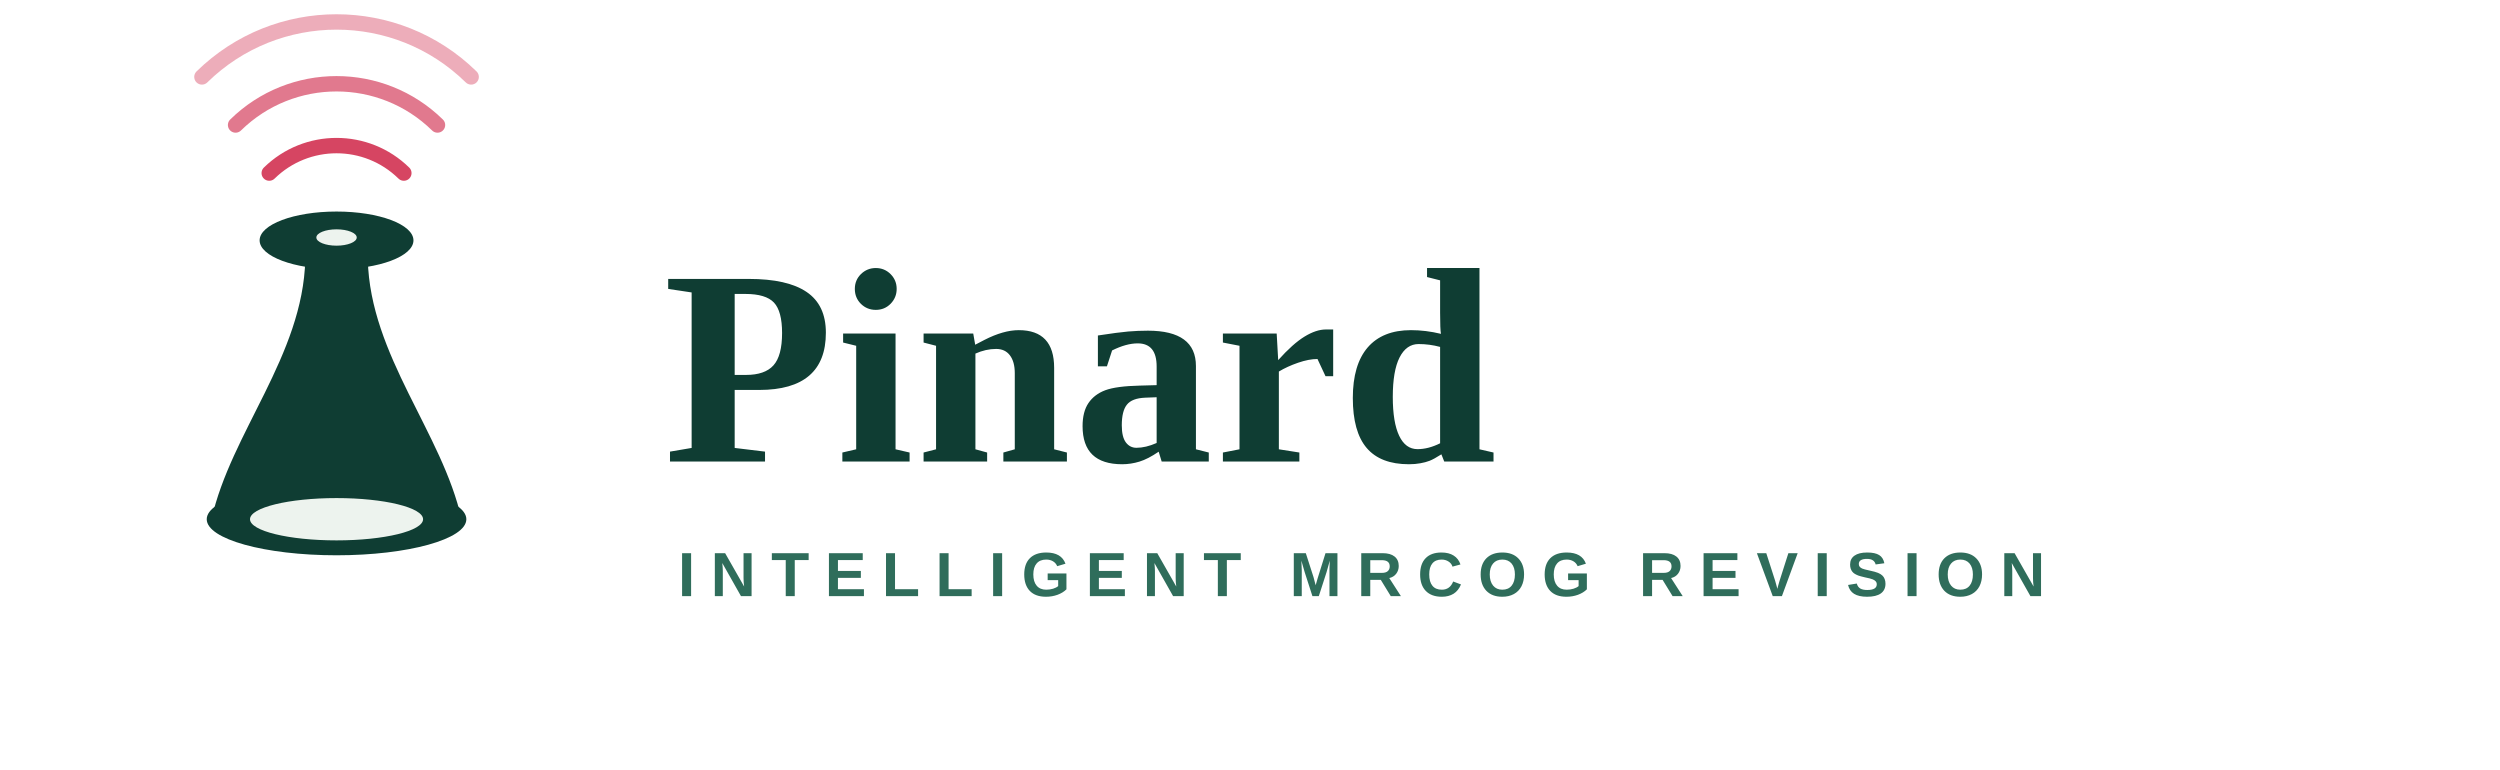
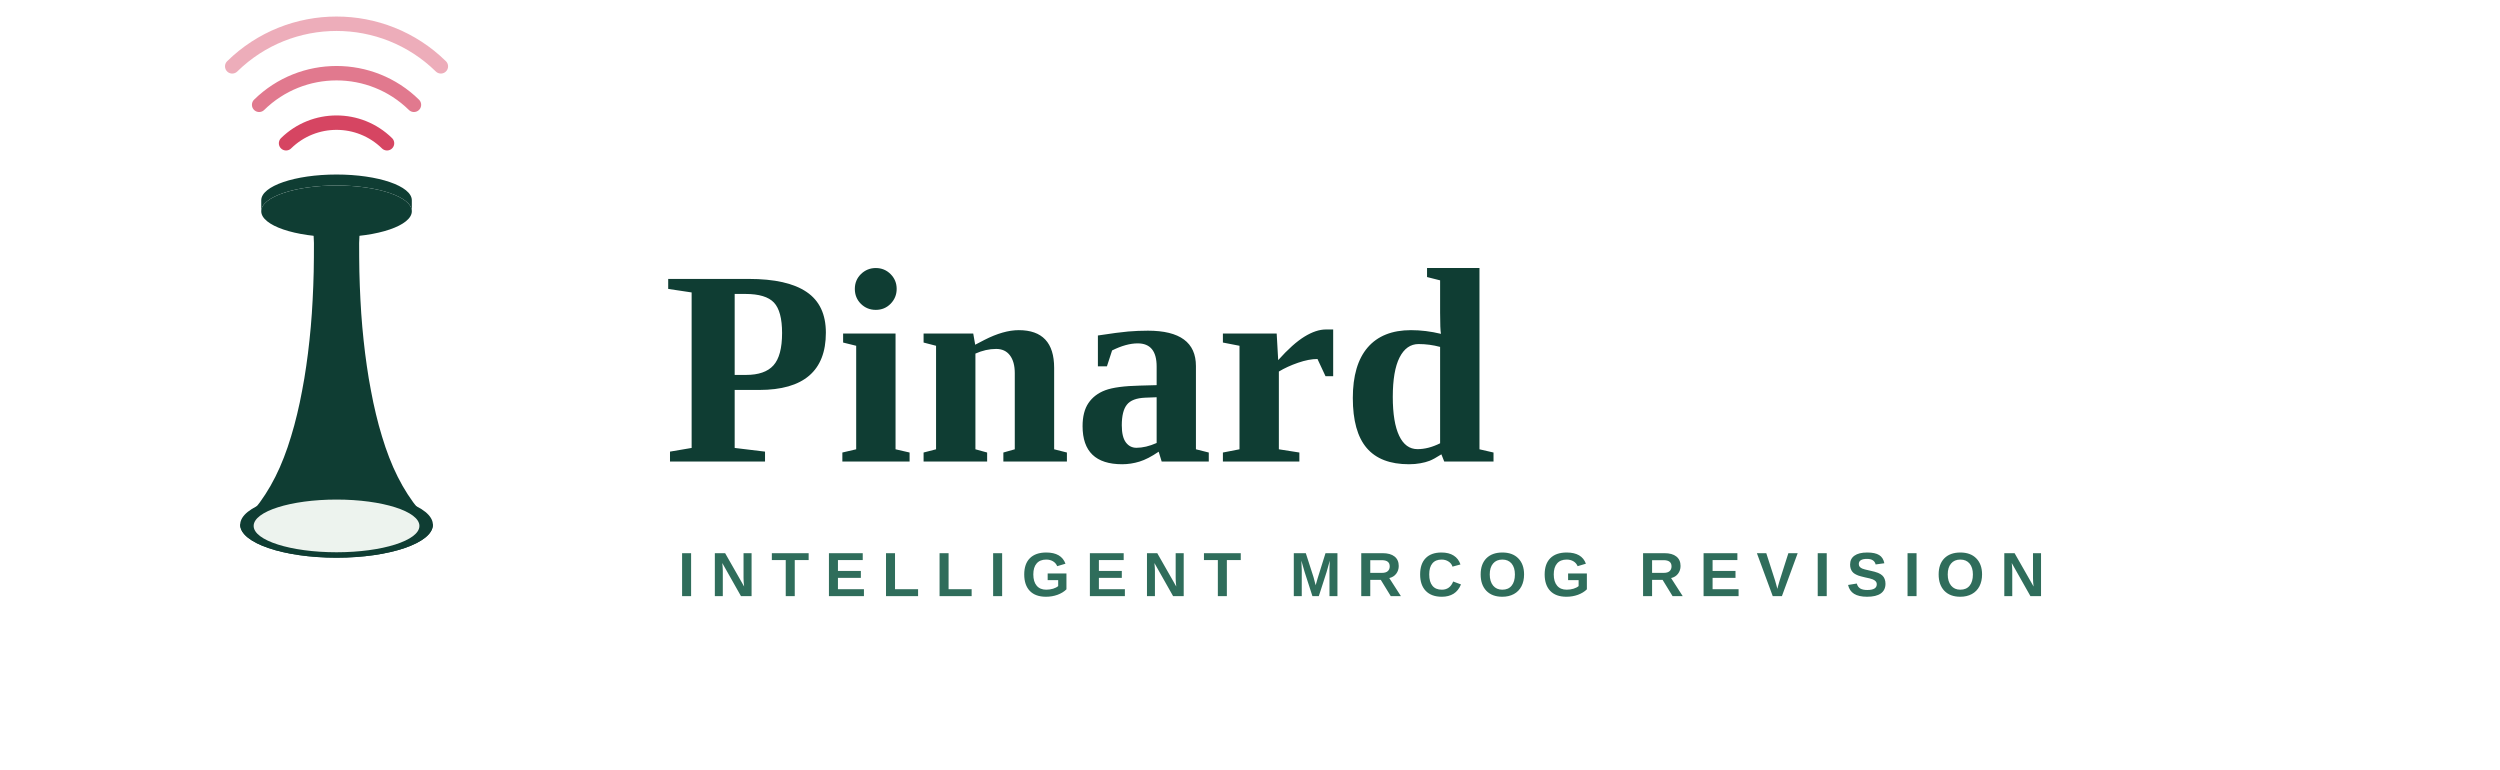
<svg xmlns="http://www.w3.org/2000/svg" viewBox="0 0 520 160" role="img" aria-label="Pinard — intelligent MRCOG revision">
  <g id="mark">
-     <g fill="none" stroke="#D64562" stroke-width="3.2" stroke-linecap="round">
-       <path d="M56 36 A 20 20 0 0 1 84 36" />
-       <path d="M49 26 A 30 30 0 0 1 91 26" opacity="0.72" />
-       <path d="M42 16 A 40 40 0 0 1 98 16" opacity="0.44" />
+     <g fill="none" stroke="#D64562" stroke-width="3" stroke-linecap="round">
+       <path d="M59.5 29.8 A15 15 0 0 1 80.5 29.8" />
+       <path d="M53.9 21.8 A23 23 0 0 1 86.1 21.8" opacity="0.72" />
+       <path d="M48.3 13.8 A31 31 0 0 1 91.7 13.8" opacity="0.44" />
    </g>
-     <path d="M63.5 54 C63 74 48 90 44 108 L96 108 C92 90 77 74 76.5 54 Z" fill="#0F3D33" />
-     <ellipse cx="70" cy="108" rx="27" ry="7.5" fill="#0F3D33" />
-     <ellipse cx="70" cy="108" rx="18" ry="4.4" fill="#EDF3EE" />
-     <ellipse cx="70" cy="50" rx="16" ry="6" fill="#0F3D33" />
-     <ellipse cx="70" cy="49.4" rx="4.2" ry="1.7" fill="#EDF3EE" />
+     <ellipse cx="70" cy="43.94" rx="15.66" ry="5.36" fill="#0F3D33" />
+     <path d="M54.34 41.66 A15.66 5.36 0 0 1 85.66 41.66 L85.66 43.94 A15.66 5.36 0 0 0 54.34 43.94 Z" fill="#0F3D33" />
+     <path d="M49.96 109.14 L50.69 108.42 51.75 107.31 52.9 105.97 54.07 104.46 55.2 102.81 56.27 101.05 57.27 99.18 58.2 97.21 59.05 95.15 59.83 93.01 60.54 90.79 61.2 88.51 61.8 86.15 62.35 83.73 62.84 81.25 63.3 78.71 63.7 76.12 64.06 73.47 64.37 70.77 64.64 68.02 64.86 65.22 65.03 62.37 65.16 59.48 65.25 56.54 65.29 53.56 65.3 50.54 65.22 48.74 64.93 47.29 64.32 46.14 63.3 45.28 61.77 44.65 59.64 44.23 L80.36 44.23 78.23 44.65 76.7 45.28 75.68 46.14 75.07 47.29 74.78 48.74 74.7 50.54 74.71 53.56 74.75 56.54 74.84 59.48 74.97 62.37 75.14 65.22 75.36 68.02 75.63 70.77 75.94 73.47 76.3 76.12 76.7 78.71 77.16 81.25 77.65 83.73 78.2 86.15 78.8 88.51 79.46 90.79 80.17 93.01 80.95 95.15 81.8 97.21 82.73 99.18 83.73 101.05 84.8 102.81 85.93 104.46 87.1 105.97 88.25 107.31 89.31 108.42 90.04 109.14 A20.04 6.86 0 0 1 49.96 109.14 Z" fill="#0F3D33" />
+     <ellipse cx="70" cy="109.14" rx="20.04" ry="6.86" fill="#0F3D33" />
+     <ellipse cx="70" cy="109.39" rx="17.24" ry="5.48" fill="#EDF3EE" />
  </g>
  <text x="138" y="96" fill="#0F3D33" font-family="Newsreader, Georgia, 'Times New Roman', serif" font-size="58" font-weight="600" letter-spacing="0.5">Pinard</text>
  <text x="141" y="124" fill="#2F6D5B" font-family="'Albert Sans', 'Helvetica Neue', Arial, sans-serif" font-size="13" font-weight="600" letter-spacing="3.2">INTELLIGENT MRCOG REVISION</text>
</svg>
